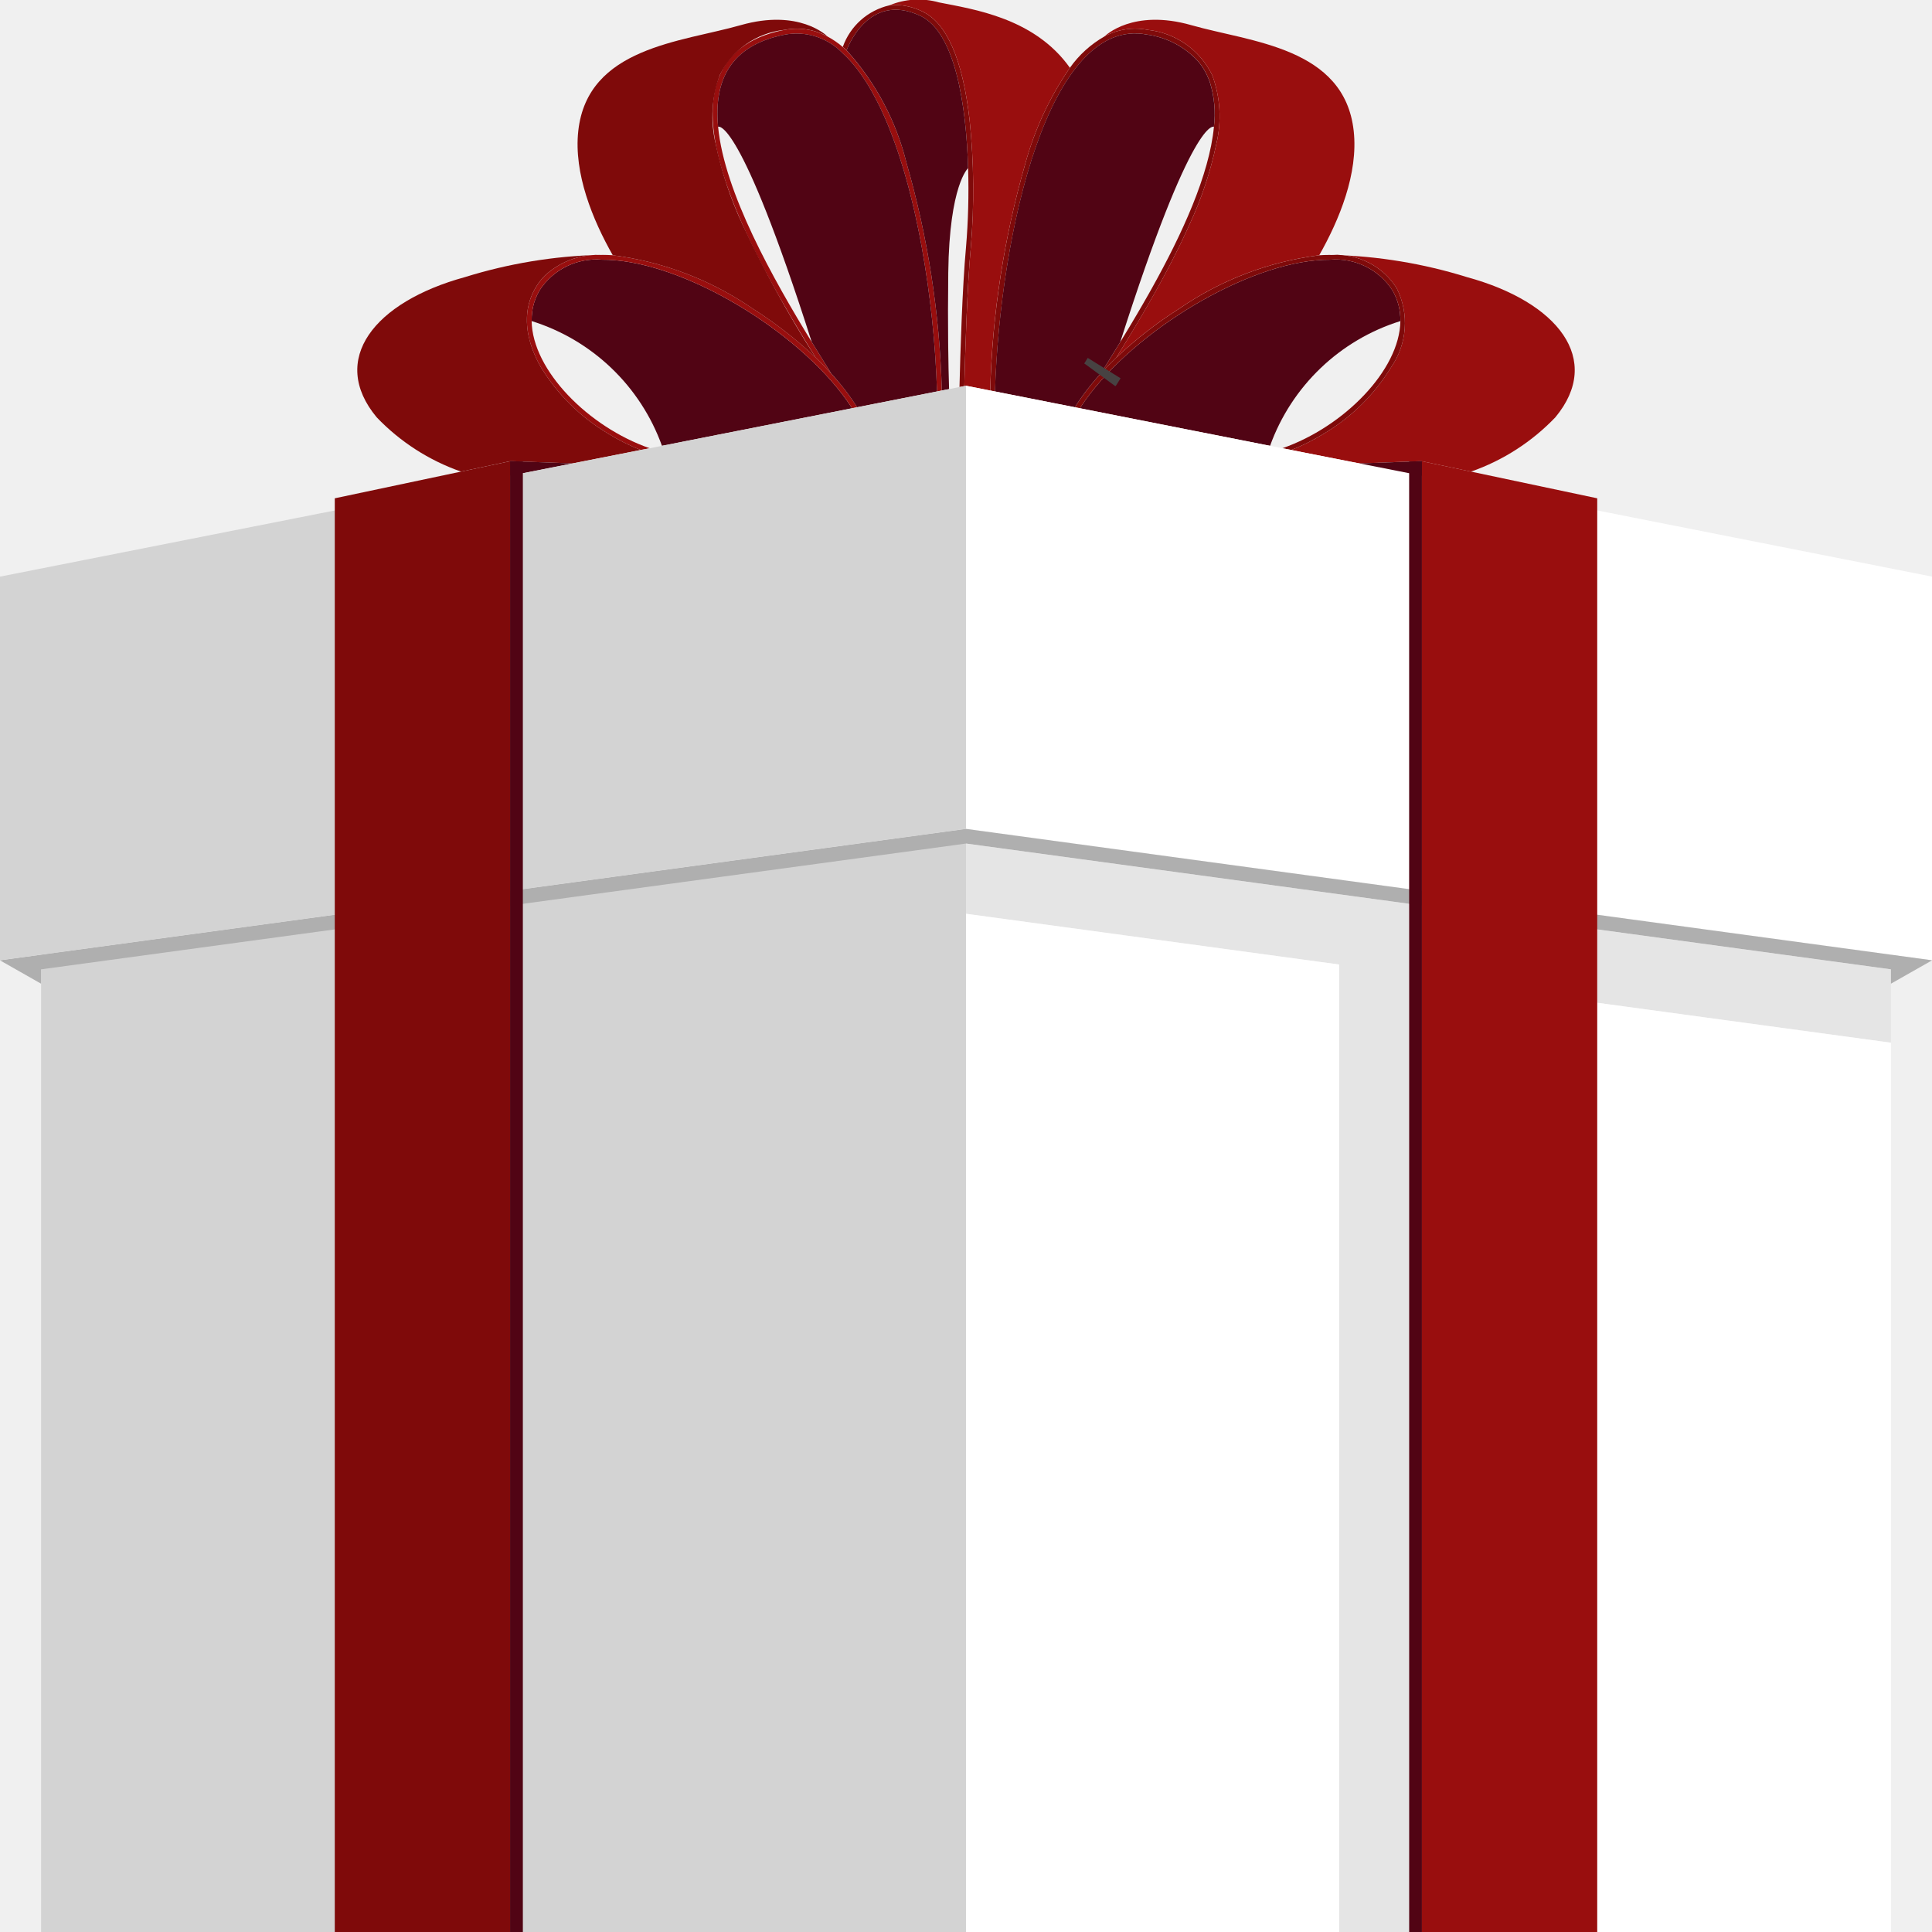
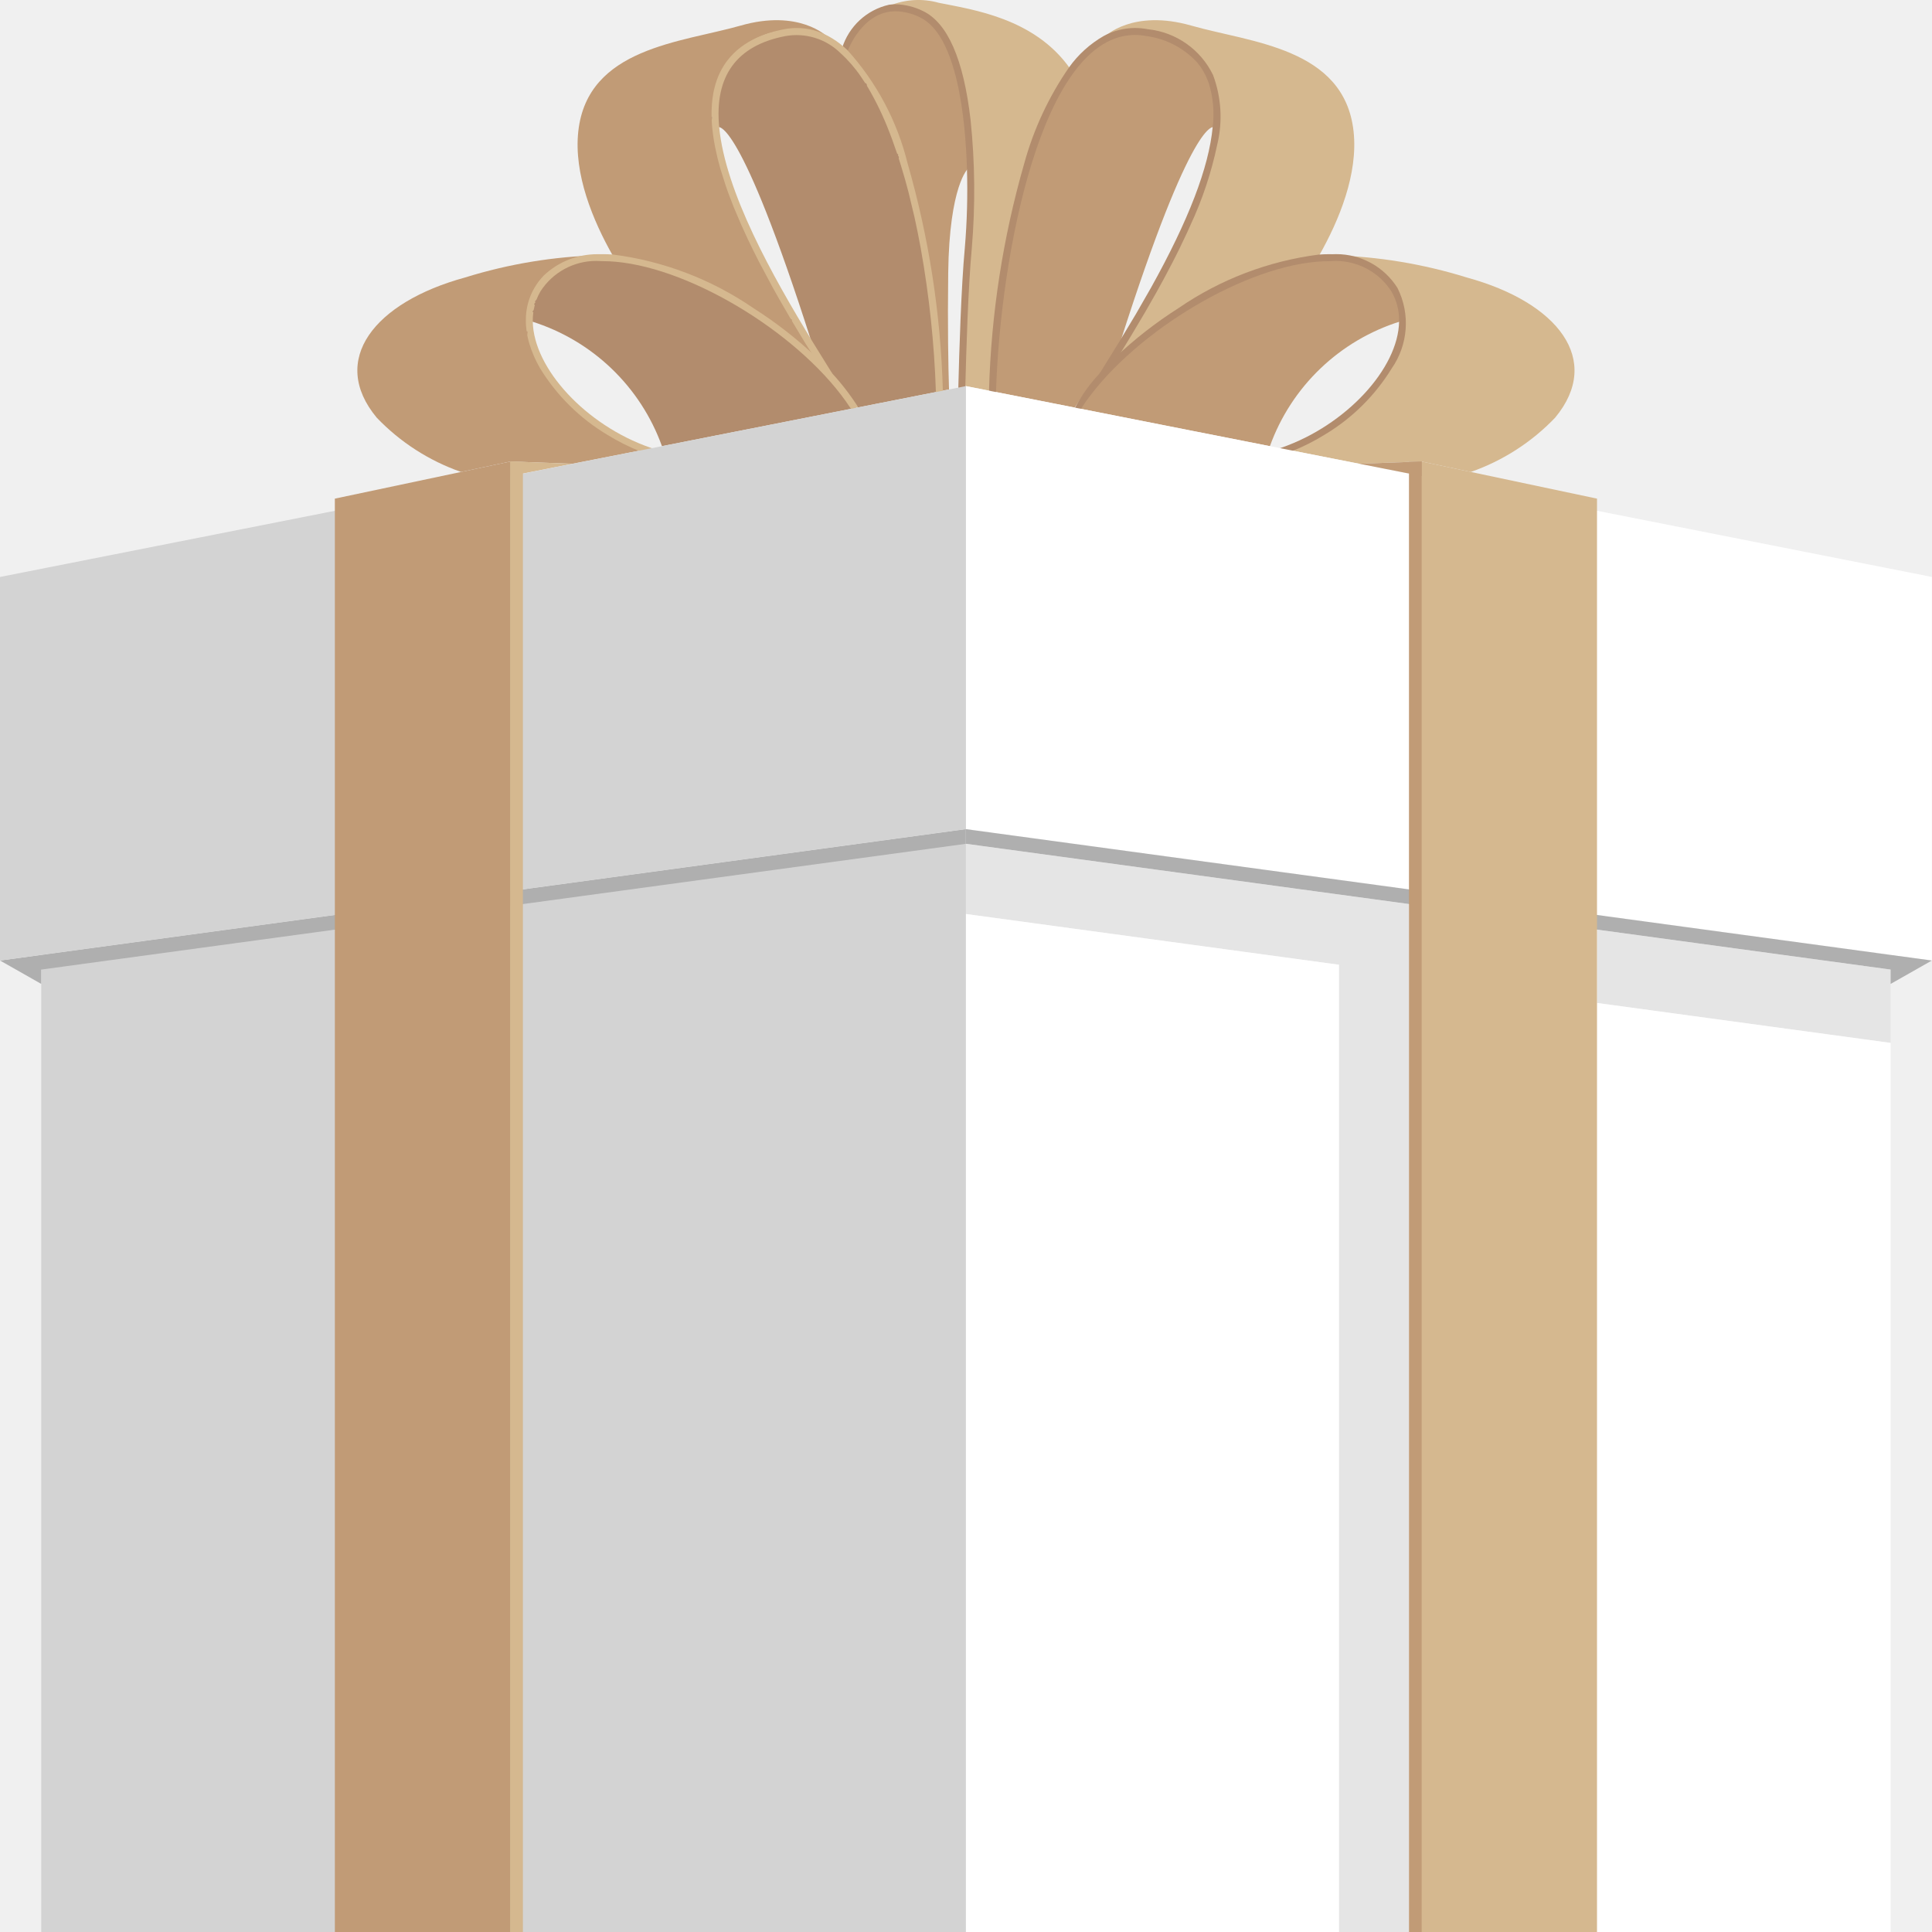
- <svg xmlns="http://www.w3.org/2000/svg" id="Capa_1" data-name="Capa 1" viewBox="0 0 100 100">
+ <svg xmlns="http://www.w3.org/2000/svg" viewBox="0 0 99.993 100">
  <defs>
-     <style>.cls-1{fill:#510414;}.cls-2{fill:#990e0e;}.cls-3{fill:#7f0a0a;}.cls-4{fill:none;stroke:#474242;stroke-miterlimit:10;stroke-width:2px;}.cls-5{fill:#d3d3d3;}.cls-6{fill:#afafaf;}.cls-7{fill:#fff;}.cls-8{fill:#e5e5e5;}</style>
+     <style>.cls-1{fill:#b28c6d;}.cls-2{fill:#c19b76;}.cls-3{fill:none;stroke:#474242;stroke-miterlimit:10;stroke-width:2px;}.cls-4{fill:#d5b88f;}.cls-5{fill:#d3d3d3;}.cls-6{fill:#afafaf;}.cls-7{fill:#fff;}.cls-8{fill:#e5e5e5;}</style>
  </defs>
-   <path class="cls-1" d="M44.106,21.131l-5.886,1.163-.129.025-.934.184h-0l-2.894.572a10.495,10.495,0,0,0-6.745-6.457,3.234,3.234,0,0,1,.03-.493c.003-.027.008-.054.012-.081l.005-.031q.024-.139.062-.275l.018-.062c.008-.027.016-.053.025-.079l.022-.062q.012-.035.025-.069a3.02,3.02,0,0,1,.202-.423,3.498,3.498,0,0,1,3.239-1.601q.344-.002.709.031c4.079.365,9.81,3.951,12.193,7.589Z" />
-   <path class="cls-2" d="M44.367,21.079l-.261.051-.045-.069c-2.384-3.638-8.115-7.224-12.193-7.589q-.365-.033-.709-.031A3.498,3.498,0,0,0,27.919,15.043a3.02,3.02,0,0,0-.202.423q-.013.035-.025.069l-.022.062c-.009.026-.017.052-.025.079l-.018.062q-.037.136-.062.275l-.005.031c-.005.027-.009.054-.012.081a3.234,3.234,0,0,0-.03.493c.038,2.547,2.93,5.474,6.108,6.583l-.464.091a10.884,10.884,0,0,1-1.711-.862,10.137,10.137,0,0,1-3.444-3.405q-.069-.119-.131-.238c-.028-.053-.055-.105-.08-.158-.013-.027-.026-.053-.038-.079-.025-.053-.049-.105-.072-.158q-.052-.118-.097-.235c-.014-.036-.027-.071-.04-.107-.026-.071-.05-.143-.072-.214-.011-.035-.022-.071-.032-.106-.031-.106-.058-.211-.08-.316-.007-.035-.015-.07-.021-.105-.006-.032-.012-.063-.017-.095s-.01-.063-.015-.094-.008-.063-.012-.094c-.008-.062-.014-.124-.018-.185v-.002c-.005-.061-.008-.121-.009-.181-.002-.07-.002-.14.001-.209.001-.035.003-.069.005-.103V16.347q.01-.164.035-.323l.009-.053q.018-.106.044-.21l.013-.052q.027-.103.061-.204l.017-.05c.024-.067.05-.133.078-.199l.022-.049a3.158,3.158,0,0,1,.147-.287c.017-.03.035-.059.053-.088.018-.029.036-.058.055-.086.037-.056.076-.111.117-.165.02-.027.041-.053.062-.079.021-.026.042-.052.064-.077q.065-.076.135-.147A3.987,3.987,0,0,1,31.028,13.196c.06-.002.119-.003.18-.003.166,0,.336.006.51.018a16.412,16.412,0,0,1,7.246,2.764,21.519,21.519,0,0,1,3.26,2.539V18.515l.037.036q.406.391.767.788A12.485,12.485,0,0,1,44.367,21.079Z" />
-   <path class="cls-3" d="M29.63,23.986l-3.2-.118V23.867l-.004.001L26.404,23.867v.005l-2.543.538a11.125,11.125,0,0,1-4.364-2.81c-2.487-2.992-.125-5.974,4.572-7.258a25.628,25.628,0,0,1,6.958-1.15l.002.003a3.987,3.987,0,0,0-2.838,1.081q-.07.071-.135.147c-.022.025-.043.051-.064.077-.021.026-.042.053-.062.079q-.061.08-.117.165c-.019.028-.037.057-.055.086-.018.029-.035.058-.053.088-.054.094-.103.189-.147.287l-.022.049c-.028.066-.054.132-.078.199l-.017.05q-.033.101-.061.204l-.013.052q-.025.104-.044.21l-.009.053c-.017.106-.028.214-.035.323v0c-.002.034-.003.068-.005.103-.002.069-.003.139-.001.209.002.06.005.12.009.181v.002c.005.061.011.123.018.185.004.031.008.062.012.094s.009.063.015.094.011.063.017.095c.007.035.014.07.021.105q.034.157.08.316c.01.035.021.071.032.106q.033.107.072.214c.013.036.026.071.04.107q.046.117.097.235c.023.052.047.105.072.158.012.026.025.052.038.079q.039.079.08.158.062.119.131.238a10.137,10.137,0,0,0,3.444,3.405,10.884,10.884,0,0,0,1.711.862Z" />
-   <path class="cls-4" d="M27.518,16.619h-0" />
-   <path class="cls-2" d="M48.748,20.213l-.047.009-.001 0-.2.04a51.763,51.763,0,0,0-.787-7.449q-.056-.306-.115-.609c-.013-.067-.027-.135-.04-.202q-.08-.397-.166-.786-.041-.189-.085-.377-.043-.187-.088-.372c-.014-.061-.03-.123-.045-.184-.014-.059-.029-.117-.044-.175-.016-.064-.032-.127-.048-.19l-.044-.168-.005-.021-.003-.014c-.014-.051-.028-.103-.042-.154-.016-.06-.032-.118-.049-.177-.015-.055-.03-.109-.045-.163-.034-.12-.068-.239-.103-.358q-.05-.171-.103-.339c-.037-.122-.076-.243-.114-.362-.012-.037-.024-.074-.036-.111l-.008-.025c-.01-.032-.021-.063-.031-.094l-.003-.008-.007-.02c-.027-.08-.054-.16-.081-.24L46.393,7.621c-.039-.113-.079-.224-.12-.334-.02-.057-.042-.114-.063-.17-.042-.113-.085-.225-.128-.336A15.697,15.697,0,0,0,45.006,4.531c-.027-.044-.053-.088-.079-.131-.027-.043-.053-.086-.08-.128-.022-.035-.044-.07-.066-.104-.057-.087-.113-.172-.171-.254-.016-.024-.033-.048-.051-.073a6.699,6.699,0,0,0-1.018-1.159l-0-0a3.298,3.298,0,0,0-2.905-.891c-2.849.549-3.694,2.401-3.467,4.774.325,3.408,2.86,7.891,4.846,11.138.362.591.704,1.141,1.013,1.636q-.36-.396-.767-.788L42.223,18.515v-0q-.191-.309-.391-.635l-.1-.163q-.165-.271-.334-.551c-.041-.067-.081-.135-.122-.203q-.078-.131-.157-.263-.052-.087-.104-.175l-.036-.061q-.086-.146-.173-.294-.209-.357-.417-.725-.097-.171-.193-.343-.077-.138-.153-.276-.123-.222-.244-.447c-.041-.075-.081-.15-.121-.225-.038-.071-.075-.141-.113-.212-.042-.08-.085-.161-.126-.241q-.059-.114-.118-.228c-.039-.076-.078-.153-.116-.229q-.058-.115-.115-.23-.057-.115-.114-.23c-.075-.154-.149-.308-.223-.462q-.136-.288-.266-.576c-.018-.04-.036-.08-.054-.12-.046-.104-.092-.208-.136-.311q-.033-.077-.066-.153c-.043-.102-.086-.203-.127-.304l-.061-.15q-.031-.075-.06-.149-.088-.223-.169-.44-.109-.29-.204-.571c-.015-.043-.03-.087-.044-.13q-.069-.205-.13-.405-.029-.096-.057-.19c-.019-.063-.037-.126-.055-.188q-.039-.136-.073-.269c-.009-.033-.017-.066-.025-.098-.01-.04-.02-.079-.03-.118q-.052-.21-.095-.414c-.01-.048-.02-.096-.03-.144-.01-.047-.018-.095-.027-.141q-.02-.106-.037-.21-.022-.137-.041-.271l-.012-.089q-.016-.127-.029-.251l-.001-.012q-.008-.086-.015-.172l-.005-.065c-.005-.063-.008-.126-.011-.189-.002-.027-.003-.055-.003-.081l-.002-.082c-.001-.023-.001-.047-.001-.07-0-.031-.001-.062-.001-.092V5.864c0-.047 0-.093.002-.138v-.003c.001-.044.002-.088.004-.131l.001-.025c.001-.028.003-.056.005-.084.002-.048.006-.096.01-.143l.004-.046c.003-.033.006-.065.01-.097l.003-.023c.003-.029.007-.058.011-.087l.008-.057c.003-.028.008-.056.012-.083l.013-.078.014-.077c.005-.026.01-.051.015-.077s.011-.051.017-.076c.007-.031.014-.062.022-.093q.01-.046.023-.09l.009-.033c.007-.026.014-.052.022-.078l.006-.02c.011-.037.022-.073.035-.109.011-.034.023-.068.035-.101l.008-.02c.012-.032.024-.064.036-.095l.003-.006c.014-.035.028-.07.043-.104.008-.019.017-.038.026-.057.017-.038.035-.076.054-.113l.028-.055c.019-.037.039-.073.059-.109.015-.027.031-.053.046-.08s.032-.053.048-.079q.049-.078.102-.153c.024-.033.048-.066.073-.098a3.574,3.574,0,0,1,.324-.367c.038-.038.078-.075.118-.111.02-.018.041-.036.061-.054.021-.018.042-.036.063-.053s.042-.035.064-.051c.02-.016.039-.031.059-.046.06-.046.121-.09.185-.132l.036-.024q.087-.058.179-.111l.043-.025q.074-.043.152-.083l.058-.029q.073-.037.148-.071l.049-.022c.046-.021.094-.042.141-.061.027-.011.053-.022.081-.032q.177-.07.366-.13c.027-.009.055-.017.082-.025.022-.007.045-.013.068-.02l.052-.015c.023-.007.046-.013.07-.019.027-.007.055-.015.083-.022.042-.011.083-.021.126-.031.028-.007.057-.013.086-.02.031-.007.062-.013.093-.02.037-.008.073-.015.11-.022a3.548,3.548,0,0,1,.662-.064,3.24,3.24,0,0,1,.853.114c.029.008.058.016.087.025q.153.046.302.107c.042.017.084.035.126.054.07.032.139.066.208.102l0.0 0h0l0.0 0a4.433,4.433,0,0,1,.794.544c.066.056.133.115.198.176A13.486,13.486,0,0,1,46.926,8.453,47.163,47.163,0,0,1,48.748,20.213Z" />
-   <path class="cls-1" d="M48.501,20.262l-3.008.594-.221.044-.905.179a12.485,12.485,0,0,0-1.339-1.741c-.309-.495-.651-1.045-1.013-1.636C38.256,5.921,37.169,6.564,37.169,6.564c-.227-2.373.618-4.225,3.467-4.774a3.298,3.298,0,0,1,2.905.891l0.0 0a6.699,6.699,0,0,1,1.018,1.159q.026.036.051.073c.058.082.115.167.171.254.022.034.044.068.066.104.027.042.053.085.08.128.027.043.053.087.079.131a15.697,15.697,0,0,1,1.076,2.25c.043.111.086.222.128.336.021.057.042.113.063.17.041.11.08.222.12.334l.016.046c.027.08.054.16.081.24l.007.02.003.008c.01.031.021.063.031.094l.008.025c.012.037.024.073.036.111.038.119.076.24.114.362q.052.168.103.339c.035.118.069.238.103.358.015.055.031.109.045.163.017.059.033.118.049.177.013.051.027.103.042.154l.003.014.005.021.044.168c.017.063.032.126.048.19.015.058.029.116.044.175.015.061.03.123.045.184q.045.185.088.372.043.187.085.377.086.388.166.786c.013.067.027.135.04.202q.059.303.115.609A51.763,51.763,0,0,1,48.501,20.262Z" />
-   <path class="cls-3" d="M38.434,11.624a59.745,59.745,0,0,0,3.789,6.891,21.499,21.499,0,0,0-3.26-2.539,16.409,16.409,0,0,0-7.246-2.764c-1.035-1.824-2.03-4.229-1.785-6.439.481-4.332,5.339-4.595,8.402-5.47,3.026-.865,4.46.547,4.494.581a3.339,3.339,0,0,0-1.578-.401,3.533,3.533,0,0,0-.662.064A4.203,4.203,0,0,0,37.256,3.888a6.128,6.128,0,0,0-.212,3.561A19.141,19.141,0,0,0,38.434,11.624Z" />
-   <path class="cls-1" d="M72.482,16.619a10.494,10.494,0,0,0-6.744,6.457l-2.895-.572h-0l-.934-.184-.129-.025-5.886-1.163c.015-.023.03-.046.045-.069,2.382-3.638,8.114-7.224,12.193-7.589q.364-.033.709-.031A3.498,3.498,0,0,1,72.081,15.043,3.021,3.021,0,0,1,72.482,16.619Z" />
-   <path class="cls-2" d="M80.504,21.601a11.127,11.127,0,0,1-4.364,2.81l-2.544-.538V23.867l-.022.001-.003-.001v.001l-.633.023h-0L70.37,23.986l-3.532-.693a10.888,10.888,0,0,0,1.711-.862,10.141,10.141,0,0,0,3.443-3.405,4.028,4.028,0,0,0,.303-4.106,3.696,3.696,0,0,0-3.323-1.723l.001-.003a25.631,25.631,0,0,1,6.958,1.15C80.629,15.626,82.991,18.608,80.504,21.601Z" />
-   <path class="cls-4" d="M72.483,16.619h-0" />
-   <path class="cls-3" d="M71.993,19.025a10.141,10.141,0,0,1-3.443,3.405,10.888,10.888,0,0,1-1.711.862l-.463-.091c3.177-1.108,6.07-4.035,6.108-6.583A3.021,3.021,0,0,0,72.081,15.043a3.498,3.498,0,0,0-3.24-1.601q-.344-.002-.709.031c-4.079.365-9.811,3.951-12.193,7.589-.015.023-.03.046-.045.069l-.261-.051a12.481,12.481,0,0,1,1.339-1.741l.001-.001c.06-.066.121-.131.182-.196.062-.066.125-.132.189-.198.128-.131.26-.262.395-.392l.037-.036v-0a21.498,21.498,0,0,1,3.26-2.539,16.41,16.41,0,0,1,7.246-2.764c.173-.012.344-.018.51-.018.061,0,.121.001.18.003a3.696,3.696,0,0,1,3.323,1.723A4.028,4.028,0,0,1,71.993,19.025Z" />
-   <path class="cls-3" d="M62.956,7.45a19.143,19.143,0,0,1-1.39,4.174c-.027.061-.054.122-.082.183-.025.055-.05.111-.076.166q-.119.262-.245.522c-.028.058-.056.116-.084.174-.028.058-.056.115-.085.173q-.2.409-.41.812c-.047.092-.095.183-.143.275q-.059.114-.12.226c-.04.075-.08.151-.121.226q-.122.224-.244.447c-.051.093-.102.184-.153.276q-.231.413-.464.815-.123.214-.247.425c-.031.052-.061.105-.093.157-.03.053-.061.105-.092.156q-.215.363-.427.711-.121.199-.239.394-.238.389-.465.755V18.515l-.037.036c-.135.13-.267.261-.395.392-.064.066-.127.132-.189.198-.062.065-.123.131-.182.196l-.001.001h-0c.058-.093.117-.188.177-.284s.122-.195.184-.295c.042-.066.084-.135.126-.203q.255-.41.527-.854.186-.304.378-.623.096-.159.193-.321c.064-.108.129-.217.194-.327q.049-.082.098-.166.146-.25.294-.505.148-.255.295-.515c.065-.116.131-.232.196-.349,1.529-2.747,2.96-5.83,3.199-8.332a5.494,5.494,0,0,0-.203-2.29c-.018-.053-.038-.106-.058-.159-.03-.078-.064-.155-.1-.231-.012-.025-.024-.05-.037-.075-.025-.05-.051-.099-.078-.147-.013-.024-.027-.048-.042-.072-.022-.036-.043-.071-.066-.106-.023-.035-.046-.069-.07-.103-.017-.023-.033-.045-.05-.067-.033-.045-.068-.088-.104-.132a4.393,4.393,0,0,0-2.658-1.393c-5.087-.981-7.606,10.27-7.865,18.472l-.2-.04-.001-0-.046-.009A47.163,47.163,0,0,1,53.074,8.453,16.322,16.322,0,0,1,55.378,3.508,5.559,5.559,0,0,1,57.171,1.884l0-0a3.342,3.342,0,0,1,1.578-.401,3.551,3.551,0,0,1,.662.064,4.204,4.204,0,0,1,3.333,2.342A6.133,6.133,0,0,1,62.956,7.45Z" />
-   <path class="cls-1" d="M62.831,6.564s-1.086-.643-4.846,11.138q-.271.443-.527.854c-.042.068-.085.136-.126.203q-.093.15-.184.295c-.06.096-.12.191-.177.284h0a12.481,12.481,0,0,0-1.339,1.741l-.905-.179-.221-.044L51.499,20.262c.259-8.202,2.778-19.453,7.865-18.472a4.393,4.393,0,0,1,2.658,1.393c.036.043.071.087.104.132.017.022.033.045.05.067.024.034.048.068.07.103.023.035.045.07.066.106.015.024.028.048.042.072.027.048.053.097.078.147.013.024.025.049.037.075.036.076.069.153.1.231.021.053.04.106.058.159A5.494,5.494,0,0,1,62.831,6.564Z" />
-   <path class="cls-4" d="M57.149,19.055c-.059.096-.119.19-.176.283l-.001.001h-0C57.03,19.246,57.089,19.151,57.149,19.055Z" />
-   <path class="cls-2" d="M68.283,13.211A16.409,16.409,0,0,0,61.037,15.975a21.497,21.497,0,0,0-3.26,2.539q.227-.366.465-.755.119-.194.239-.394.211-.349.427-.712c.031-.052.062-.104.092-.156.031-.052.062-.105.092-.157q.124-.21.247-.424.232-.401.463-.815.077-.138.154-.276.123-.223.244-.447.061-.112.121-.225c.04-.075.081-.151.12-.226.048-.091.096-.183.144-.275q.209-.404.41-.812c.028-.058.056-.115.084-.173.028-.058.056-.116.084-.174q.125-.26.245-.521c.025-.055.051-.111.076-.166.028-.061.055-.122.082-.182a19.142,19.142,0,0,0,1.39-4.174,6.128,6.128,0,0,0-.212-3.561,4.203,4.203,0,0,0-3.333-2.342,3.532,3.532,0,0,0-.662-.064,3.339,3.339,0,0,0-1.578.401c.034-.034,1.468-1.446,4.494-.581,3.063.875,7.921,1.138,8.402,5.47C70.313,8.983,69.317,11.387,68.283,13.211Z" />
-   <path class="cls-3" d="M50.247,12.826c-.188,2.015-.29,5.364-.334,7.158l-.228.045-.022.004c.042-1.725.146-5.178.337-7.23a35.541,35.541,0,0,0,.109-4.1C50.012,5.442,49.448,1.668,47.63.816c-2.733-1.281-3.809,1.788-3.809,1.788-.065-.061-.131-.12-.198-.176A3.358,3.358,0,0,1,46.036.276a2.395,2.395,0,0,1,.324-.021,3.255,3.255,0,0,1,1.376.337c1.267.594,2.091,2.483,2.449,5.613A35.239,35.239,0,0,1,50.247,12.826Z" />
-   <path class="cls-1" d="M49.082,14.112c-.035,2.796.005,4.854.042,6.027l-.205.04-.171.034A47.163,47.163,0,0,0,46.926,8.453,13.486,13.486,0,0,0,43.821,2.604S44.898-.465,47.63.816c1.818.852,2.382,4.625,2.479,7.887C50.109,8.703,49.139,9.557,49.082,14.112Z" />
-   <path class="cls-2" d="M55.378,3.508a16.322,16.322,0,0,0-2.304,4.945,47.163,47.163,0,0,0-1.822,11.761l-.171-.034-1.08-.213-.088.017c.044-1.794.147-5.143.334-7.158a35.239,35.239,0,0,0-.061-6.621c-.358-3.13-1.182-5.019-2.449-5.613A3.255,3.255,0,0,0,46.36.255a2.395,2.395,0,0,0-.324.021A3.91,3.91,0,0,1,48.599.124C50.392.482,53.542.923,55.378,3.508Z" />
-   <polygon class="cls-5" points="50 42.903 50 100 2.126 100 2.126 49.414 17.328 47.346 26.404 46.112 26.43 46.109 27.063 46.022 50 42.903" />
-   <polygon class="cls-6" points="2.126 50.916 2.126 50.173 50 43.662 50 42.903 -0.008 49.704 2.126 50.916" />
-   <polygon class="cls-1" points="26.404 24.623 26.404 23.867 29.63 23.986 26.404 24.623" />
-   <polygon class="cls-7" points="100.008 29.847 100.008 49.705 50 42.903 50 19.966 51.081 20.179 51.298 20.223 51.299 20.223 54.507 20.857 54.728 20.9 61.78 22.294 61.909 22.319 62.842 22.503 100.008 29.847" />
-   <polygon class="cls-5" points="-0.008 29.847 -0.008 49.705 50 42.903 50 19.966 48.919 20.179 48.702 20.223 48.701 20.223 45.493 20.857 45.272 20.9 38.22 22.294 38.091 22.319 37.157 22.503 -0.008 29.847" />
-   <polygon class="cls-8" points="72.937 46.781 72.937 100 69.312 100 69.312 49.922 50 47.296 50 43.662 72.937 46.781" />
-   <polygon class="cls-7" points="50 47.296 69.312 49.922 69.312 100 50 100 50 47.296" />
-   <polygon class="cls-8" points="97.874 50.173 97.874 53.969 82.672 51.902 82.672 48.105 97.874 50.173" />
-   <polygon class="cls-7" points="97.874 49.414 97.874 50.173 82.672 48.105 82.672 51.902 97.874 53.969 97.874 100 72.937 100 72.937 46.781 50 43.662 50 42.903 72.937 46.022 73.571 46.109 73.596 46.112 82.672 47.346 97.874 49.414" />
-   <polygon class="cls-6" points="97.874 50.916 97.874 50.173 82.672 48.105 73.596 46.871 73.571 46.868 72.937 46.781 50 43.662 50 42.903 72.937 46.022 72.937 46.023 73.571 46.109 73.596 46.112 82.672 47.347 97.874 49.414 100.008 49.705 97.874 50.916" />
-   <polygon class="cls-2" points="82.672 25.792 82.672 100 73.571 100 73.571 23.867 73.574 23.868 73.579 23.869 73.579 23.869 73.596 23.872 82.672 25.792" />
-   <polygon class="cls-1" points="73.596 24.623 73.596 23.867 70.37 23.986 73.596 24.623" />
-   <polygon class="cls-1" points="73.596 23.868 73.596 100 72.937 100 72.937 23.891 72.997 23.889 73.571 23.869 73.579 23.869 73.596 23.868" />
-   <polygon class="cls-3" points="26.43 100 17.328 100 17.328 25.792 26.43 23.867 26.43 100" />
-   <polygon class="cls-1" points="27.063 23.891 26.404 23.868 26.404 100 27.063 100 27.063 23.891" />
+   <g id="Capa_2" data-name="Capa 2">
+     <g id="Capa_1-2" data-name="Capa 1">
+       <path class="cls-1" d="M44.104,21.149,38.219,22.312l-.129.025-.933.184h-0L34.263,23.093a10.492,10.492,0,0,0-6.743-6.455,3.233,3.233,0,0,1,.03-.493c.003-.027.008-.054.012-.081l.005-.031q.024-.139.062-.275l.018-.062c.008-.027.016-.053.025-.079l.022-.062q.012-.035.025-.069a3.019,3.019,0,0,1,.202-.423,3.497,3.497,0,0,1,3.239-1.601q.344-.002.709.031c4.078.365,9.808,3.95,12.191,7.587Z" />
+       <path class="cls-2" d="M29.631,24.004l-3.2-.118v-.001l-.004.001-.022-.001v.005L23.863,24.428a11.122,11.122,0,0,1-4.363-2.809c-2.486-2.992-.125-5.973,4.571-7.256A25.622,25.622,0,0,1,31.027,13.213l.002.003A3.986,3.986,0,0,0,28.191,14.297q-.07.071-.135.147c-.022.025-.043.051-.064.077-.021.026-.042.053-.062.079q-.061.08-.117.165c-.019.028-.037.057-.055.086-.018.029-.035.058-.053.088q-.081.141-.147.287l-.022.049c-.028.066-.054.132-.078.199l-.017.05q-.033.101-.061.204l-.013.052q-.025.104-.044.21l-.009.053c-.017.106-.028.214-.035.323v0c-.002.034-.003.068-.005.103-.002.069-.003.139-.001.209.002.06.005.12.009.181V16.862c.005.061.011.123.018.185.004.031.008.062.012.094s.009.063.015.094.011.063.017.095c.007.035.014.07.021.104q.034.157.08.316c.01.035.021.071.032.106q.033.107.072.214c.013.036.026.071.04.107q.046.117.097.235c.023.052.047.105.072.158.012.026.025.052.038.079q.039.079.08.158.062.119.131.238a10.135,10.135,0,0,0,3.443,3.404,10.881,10.881,0,0,0,1.711.862Z" />
+       <path class="cls-3" d="M27.52,16.638h-0" />
+       <path class="cls-1" d="M48.498,20.281l-3.008.594-.221.044-.905.179a12.482,12.482,0,0,0-1.339-1.74c-.309-.495-.651-1.045-1.013-1.636C38.255,5.943,37.169,6.586,37.169,6.586c-.227-2.373.618-4.224,3.466-4.773a3.297,3.297,0,0,1,2.904.891l0.0 0a6.697,6.697,0,0,1,1.018,1.158q.026.036.051.073c.058.082.114.167.171.254.022.034.044.068.066.104.027.042.053.085.08.128.026.043.053.087.079.131A15.692,15.692,0,0,1,46.08,6.803c.043.111.086.222.128.335.021.056.042.113.063.17.041.11.08.222.12.334l.016.046c.027.08.054.159.081.24l.007.02.003.008c.01.031.021.063.031.094l.008.025c.012.037.024.073.036.111.038.119.076.24.114.362q.052.168.103.339c.035.118.069.237.103.358.015.055.031.109.045.163.017.059.033.118.049.177.013.051.027.103.042.154l.003.014.005.021.044.168c.017.063.032.126.048.19.015.058.029.116.044.175.015.061.03.123.045.184q.045.185.088.372.043.187.085.377.086.388.166.785c.013.067.027.134.04.202q.059.303.115.609A51.75,51.75,0,0,1,48.498,20.281Z" />
+       <path class="cls-2" d="M38.433,11.644a59.734,59.734,0,0,0,3.788,6.889,21.494,21.494,0,0,0-3.259-2.539,16.406,16.406,0,0,0-7.244-2.763c-1.034-1.824-2.03-4.228-1.785-6.437.481-4.331,5.338-4.594,8.4-5.469,3.026-.865,4.459.547,4.493.581a3.338,3.338,0,0,0-1.577-.401,3.532,3.532,0,0,0-.662.064,4.202,4.202,0,0,0-3.332,2.341A6.127,6.127,0,0,0,37.044,7.471,19.137,19.137,0,0,0,38.433,11.644Z" />
+       <path class="cls-2" d="M72.473,16.638a10.491,10.491,0,0,0-6.743,6.455L62.836,22.522h-0l-.933-.184-.129-.025L55.889,21.149c.015-.023.03-.046.045-.069,2.382-3.638,8.112-7.223,12.19-7.587q.364-.033.709-.031a3.497,3.497,0,0,1,3.239,1.601A3.02,3.02,0,0,1,72.473,16.638Z" />
+       <path class="cls-4" d="M80.493,21.619a11.124,11.124,0,0,1-4.363,2.809l-2.543-.538v-.005l-.022.001-.003-.001v.001l-.633.023h-0l-2.567.095-3.531-.693a10.887,10.887,0,0,0,1.711-.862,10.138,10.138,0,0,0,3.443-3.404,4.027,4.027,0,0,0,.303-4.105,3.695,3.695,0,0,0-3.322-1.723l.001-.003a25.625,25.625,0,0,1,6.957,1.15C80.618,15.646,82.979,18.627,80.493,21.619Z" />
+       <path class="cls-3" d="M72.474,16.638h-0" />
+       <path class="cls-2" d="M62.824,6.586s-1.086-.643-4.844,11.135q-.271.443-.526.854c-.042.068-.085.136-.126.202q-.093.15-.184.295c-.06.096-.119.191-.177.284h0a12.477,12.477,0,0,0-1.339,1.74l-.905-.179-.221-.044-3.007-.594c.259-8.2,2.778-19.448,7.863-18.468A4.392,4.392,0,0,1,62.016,3.206c.036.043.071.087.104.132.017.022.033.045.05.067.024.034.048.068.07.103.023.035.045.07.066.106.015.024.028.048.042.072.027.048.053.097.078.147.013.024.025.049.037.075.036.076.069.153.1.231.021.053.04.106.058.159A5.492,5.492,0,0,1,62.824,6.586Z" />
+       <path class="cls-4" d="M68.275,13.232a16.405,16.405,0,0,0-7.244,2.763,21.493,21.493,0,0,0-3.259,2.539q.227-.366.465-.755.119-.194.239-.394.211-.348.427-.711c.031-.052.062-.104.092-.156.031-.052.062-.105.092-.157q.124-.21.247-.424.232-.401.463-.815.077-.138.154-.276.123-.223.244-.447.061-.112.121-.225c.04-.075.08-.15.12-.226.048-.091.096-.183.143-.275q.209-.404.41-.812c.028-.058.056-.115.084-.173.028-.058.056-.116.084-.174q.125-.26.245-.521c.025-.055.051-.111.076-.166.028-.061.055-.122.082-.182A19.137,19.137,0,0,0,62.949,7.471a6.127,6.127,0,0,0-.212-3.56A4.202,4.202,0,0,0,59.405,1.569a3.532,3.532,0,0,0-.661-.064,3.338,3.338,0,0,0-1.577.401c.034-.034,1.467-1.446,4.493-.581,3.063.875,7.919,1.138,8.4,5.469C70.305,9.004,69.309,11.408,68.275,13.232Z" />
+       <path class="cls-2" d="M49.079,14.132c-.035,2.795.005,4.853.042,6.026l-.205.04-.171.034A47.152,47.152,0,0,0,46.923,8.474a13.483,13.483,0,0,0-3.104-5.847S44.895-.442,47.627.839c1.818.852,2.382,4.624,2.479,7.885C50.106,8.724,49.136,9.578,49.079,14.132Z" />
+       <path class="cls-4" d="M55.373,3.53A16.319,16.319,0,0,0,53.07,8.474a47.152,47.152,0,0,0-1.822,11.758l-.171-.034-1.08-.213-.088.017c.044-1.794.147-5.142.334-7.156a35.231,35.231,0,0,0-.061-6.62C49.824,3.097,49,1.209,47.733.615A3.254,3.254,0,0,0,46.357.278a2.396,2.396,0,0,0-.324.021,3.909,3.909,0,0,1,2.562-.153C50.388.505,53.538.947,55.373,3.53Z" />
+       <path class="cls-1" d="M66.151,23.234l.197-.069c3.31-1.155,6.033-4.083,6.069-6.528a2.965,2.965,0,0,0-.393-1.546,3.424,3.424,0,0,0-2.897-1.585c-.096,0-.192.004-.289.012-.263,0-.482.01-.709.031-4.072.364-9.749,3.898-12.147,7.562l-.021.032-.082.062-.262-.051a8.114,8.114,0,0,1,1.308-1.835l.373-.396c.128-.132.261-.263.396-.393A21.691,21.691,0,0,1,61.001,15.947a16.519,16.519,0,0,1,7.267-2.771c.178-.013.35-.019.516-.019l.182.002c.062-.003.128-.005.193-.005a3.733,3.733,0,0,1,3.176,1.754,4.083,4.083,0,0,1-.305,4.168,10.234,10.234,0,0,1-3.46,3.42,10.989,10.989,0,0,1-1.719.867l-.015.006Z" />
+       <path class="cls-1" d="M51.237,20.288l-.046-.058A47.263,47.263,0,0,1,53.015,8.458a16.347,16.347,0,0,1,2.311-4.96,5.669,5.669,0,0,1,1.811-1.641,3.413,3.413,0,0,1,1.606-.409,3.653,3.653,0,0,1,.673.065,4.235,4.235,0,0,1,3.372,2.372,6.165,6.165,0,0,1,.216,3.599,19.19,19.19,0,0,1-1.393,4.184l-.157.348c-.08.175-.399.84-.399.84-.148.302-.285.573-.427.843l-.384.727-.397.723c-.153.275-.568.995-.568.995l-.754,1.27-.705,1.15c-.181.177-.313.307-.439.438l-.37.393-.182.09.09-.158L57.931,17.692l.862-1.435.784-1.368c1.948-3.499,2.991-6.216,3.191-8.308a5.4,5.4,0,0,0-.2-2.268L62.51,4.158c-.03-.076-.062-.152-.098-.227-.062-.123-.087-.171-.113-.217l-.106-.175-.069-.102-.151-.195a4.337,4.337,0,0,0-2.621-1.373,3.214,3.214,0,0,0-.607-.06c-4.814,0-6.966,11.331-7.192,18.473l-.002.066Z" />
+       <path class="cls-1" d="M49.603,20.05c.045-1.836.149-5.218.337-7.232A35.666,35.666,0,0,0,50.049,8.726c-.076-2.534-.494-6.921-2.446-7.836A2.951,2.951,0,0,0,46.357.583c-1.739,0-2.477,2.042-2.484,2.062a.605.605,0,0,1-.288-.151,3.311,3.311,0,0,1,2.436-2.25,2.499,2.499,0,0,1,.337-.022A3.331,3.331,0,0,1,47.758.564c1.285.602,2.12,2.505,2.48,5.656A35.441,35.441,0,0,1,50.3,12.851c-.188,2.018-.29,5.347-.334,7.153l-.274.099-.069.014Z" />
+       <path class="cls-4" d="M33.141,23.364a10.97,10.97,0,0,1-1.719-.867A10.23,10.23,0,0,1,27.961,19.074l-.133-.242-.081-.159-.111-.238c-.035-.08-.139-.347-.139-.347-.026-.071-.105-.323-.105-.323-.031-.107-.059-.213-.081-.32l-.021-.105.024-.2-.056.009c-.021-.159-.027-.221-.031-.284l-.009-.185c-.002-.071.005-.317.005-.317q.01-.167.036-.329c.021-.126.037-.197.054-.268.031-.123.052-.192.075-.261.041-.12.068-.186.096-.253a3.502,3.502,0,0,1,.171-.342l.11-.177c.038-.058.078-.113.119-.168l.127-.157c.045-.053.091-.103.138-.151a4.028,4.028,0,0,1,2.771-1.1l.287-.001q.251,0,.514.018a16.543,16.543,0,0,1,7.273,2.773,21.645,21.645,0,0,1,3.266,2.545c.309.297.565.561.807.826a12.572,12.572,0,0,1,1.345,1.748l-.298.137-.038.007-.065-.101c-2.4-3.664-8.077-7.198-12.148-7.561q-.34-.031-.661-.031c-.144-.008-.241-.012-.337-.012a3.424,3.424,0,0,0-2.897,1.587,2.965,2.965,0,0,0-.197.412l-.1.111.054.018L27.629,15.758l.055.015c-.024.089-.044.179-.061.269l-.074.103.056.008a3.214,3.214,0,0,0-.029.484c.037,2.445,2.759,5.373,6.068,6.528l.197.069L33.157,23.37Z" />
+       <path class="cls-4" d="M48.442,20.283a51.886,51.886,0,0,0-.786-7.438l-.155-.81c-.053-.264-.108-.526-.165-.784l-.31-1.295-.172-.638-.222-.753-.113-.36.017-.13-.054.018.015-.137-.053.02-.279-.793-.137-.36a15.658,15.658,0,0,0-1.072-2.242l-.079-.13-.031-.158-.048.03s-.178-.273-.236-.355a6.874,6.874,0,0,0-1.06-1.221A3.244,3.244,0,0,0,40.645,1.869c-2.521.486-3.672,2.071-3.42,4.712.321,3.362,2.753,7.704,4.836,11.111.362.591.704,1.141,1.013,1.636l-.09.068q-.359-.395-.764-.785l-.537-.845L40.998,16.628l-.02-.145-.049.029s-.452-.774-.591-1.02l-.347-.619-.697-1.306-.331-.658-.262-.543c-.091-.192-.32-.698-.32-.698l-.392-.919-.229-.59c-.073-.194-.142-.385-.205-.573l-.262-.827L37.14,8.184c-.035-.142-.124-.561-.124-.561l-.064-.352-.041-.272L36.869,6.657l-.017-.185-.015-.256.051-.166-.057.002-0-.305.02-.391.027-.255.047-.299.032-.155L37.035,4.35l.077-.233.091-.228.081-.173.089-.167.096-.16c.033-.053.068-.105.104-.156l.074-.099a3.512,3.512,0,0,1,.329-.373l.122-.115.125-.108.124-.098c.06-.046.123-.091.187-.134.095-.063.156-.101.218-.137l.198-.11.208-.102.192-.084c.201-.08.324-.123.452-.164l.273-.08.348-.084.154-.031a3.647,3.647,0,0,1,.672-.065,3.313,3.313,0,0,1,.868.116,4.038,4.038,0,0,1,.396.134l.127.055c.071.032.141.066.211.103a4.519,4.519,0,0,1,.805.552c.066.057.134.116.2.178A13.586,13.586,0,0,1,46.978,8.46a47.228,47.228,0,0,1,1.824,11.77l.001.048-.36.071Z" />
+       <polygon class="cls-5" points="49.996 42.916 49.996 100 2.134 100 2.134 49.426 17.332 47.358 26.406 46.125 26.432 46.122 27.065 46.035 49.996 42.916" />
+       <polygon class="cls-6" points="2.134 50.927 2.134 50.185 49.996 43.675 49.996 42.916 0 49.716 2.134 50.927" />
+       <polygon class="cls-4" points="26.406 24.641 26.406 23.885 29.631 24.004 26.406 24.641" />
+       <polygon class="cls-7" points="99.993 29.863 99.993 49.717 49.996 42.916 49.996 19.985 51.077 20.198 51.294 20.242 51.295 20.242 54.502 20.875 54.723 20.918 61.774 22.312 61.903 22.337 62.835 22.521 99.993 29.863" />
+       <polygon class="cls-5" points="0 29.863 0 49.717 49.996 42.916 49.996 19.985 48.916 20.198 48.699 20.242 48.698 20.242 45.49 20.875 45.269 20.918 38.219 22.312 38.09 22.337 37.156 22.521 0 29.863" />
+       <polygon class="cls-8" points="72.928 46.793 72.928 100 69.304 100 69.304 49.934 49.996 47.308 49.996 43.675 72.928 46.793" />
+       <polygon class="cls-7" points="49.996 47.308 69.304 49.934 69.304 100 49.996 100 49.996 47.308" />
+       <polygon class="cls-8" points="97.859 50.185 97.859 53.98 82.661 51.913 82.661 48.117 97.859 50.185" />
+       <polygon class="cls-7" points="97.859 49.426 97.859 50.185 82.661 48.117 82.661 51.913 97.859 53.98 97.859 100 72.928 100 72.928 46.793 49.996 43.675 49.996 42.916 72.928 46.035 73.562 46.122 73.587 46.125 82.661 47.358 97.859 49.426" />
+       <polygon class="cls-6" points="97.859 50.927 97.859 50.185 82.661 48.117 73.587 46.883 73.562 46.88 72.928 46.793 49.996 43.675 49.996 42.916 72.928 46.035 72.928 46.036 73.562 46.122 73.587 46.125 82.661 47.359 97.859 49.426 99.993 49.717 97.859 50.927" />
+       <polygon class="cls-4" points="82.661 25.809 82.661 100 73.562 100 73.562 23.885 73.565 23.886 73.57 23.887 73.57 23.887 73.587 23.89 82.661 25.809" />
+       <polygon class="cls-2" points="73.587 24.641 73.587 23.885 70.362 24.004 73.587 24.641" />
+       <polygon class="cls-2" points="73.587 23.886 73.587 100 72.928 100 72.928 23.909 72.988 23.907 73.562 23.887 73.57 23.887 73.587 23.886" />
+       <polygon class="cls-2" points="26.432 100 17.332 100 17.332 25.809 26.432 23.885 26.432 100" />
+       <polygon class="cls-4" points="27.065 23.909 26.406 23.886 26.406 100 27.065 100 27.065 23.909" />
+     </g>
+   </g>
</svg>
